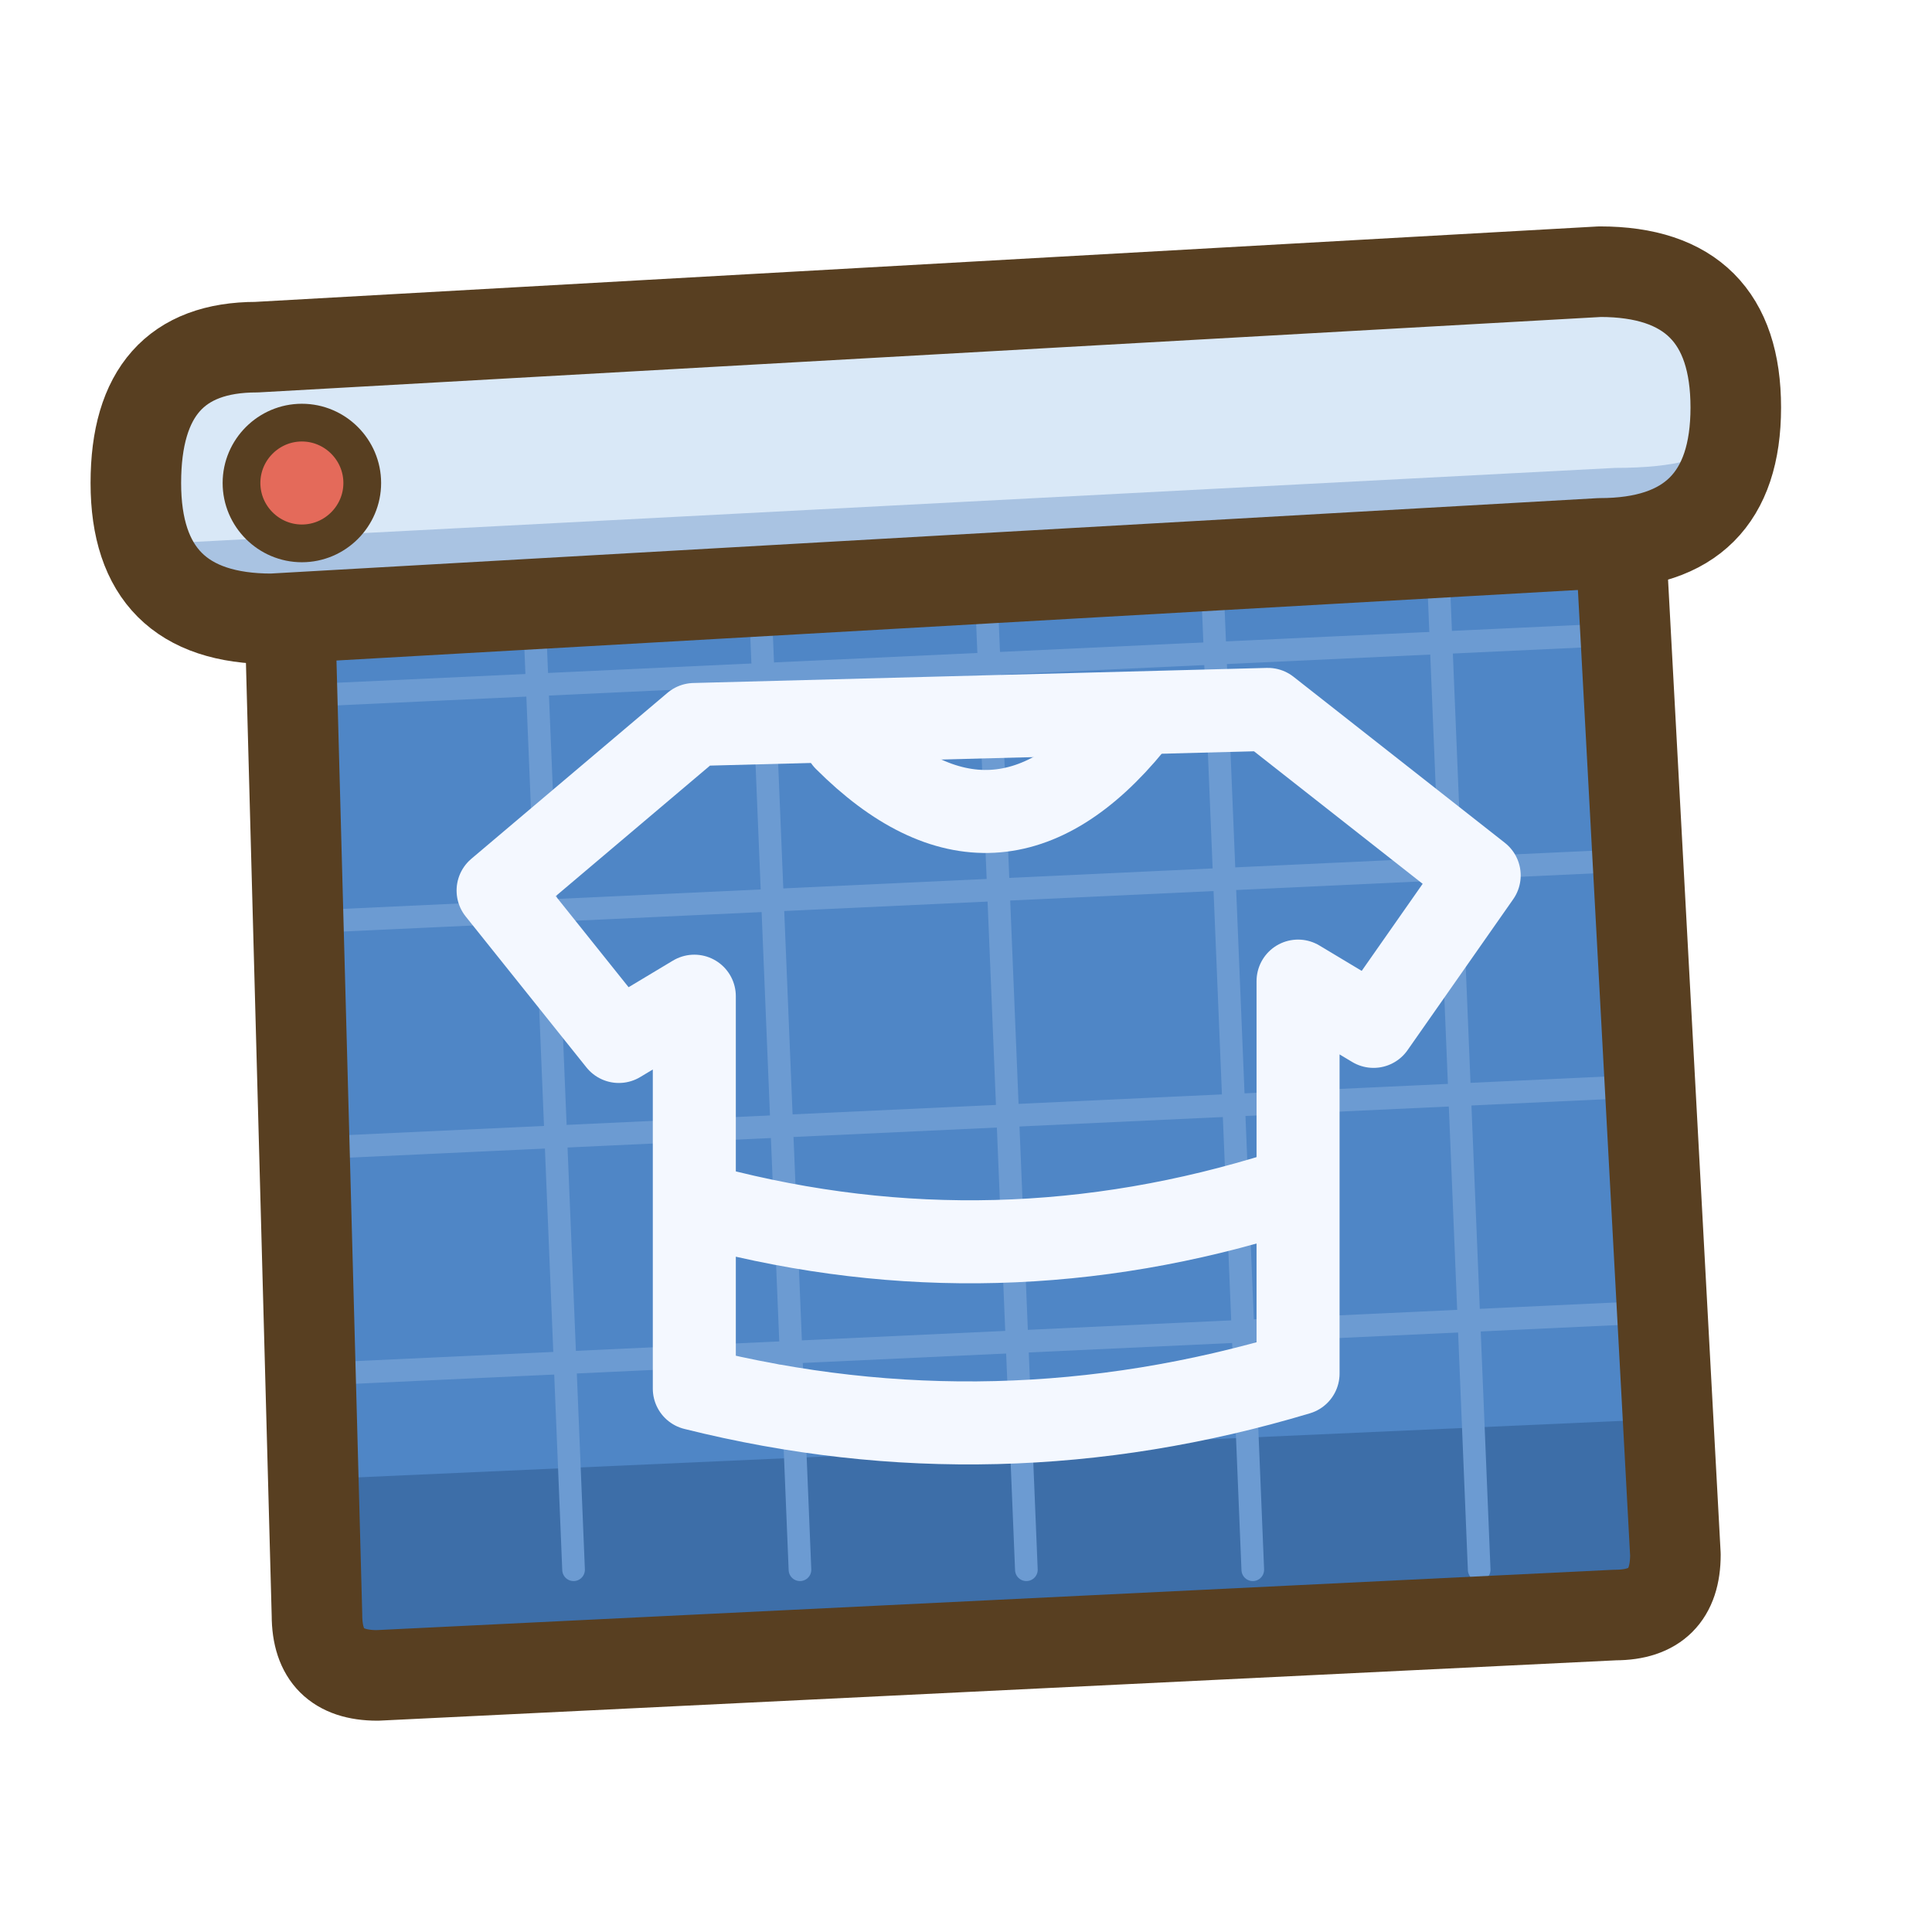
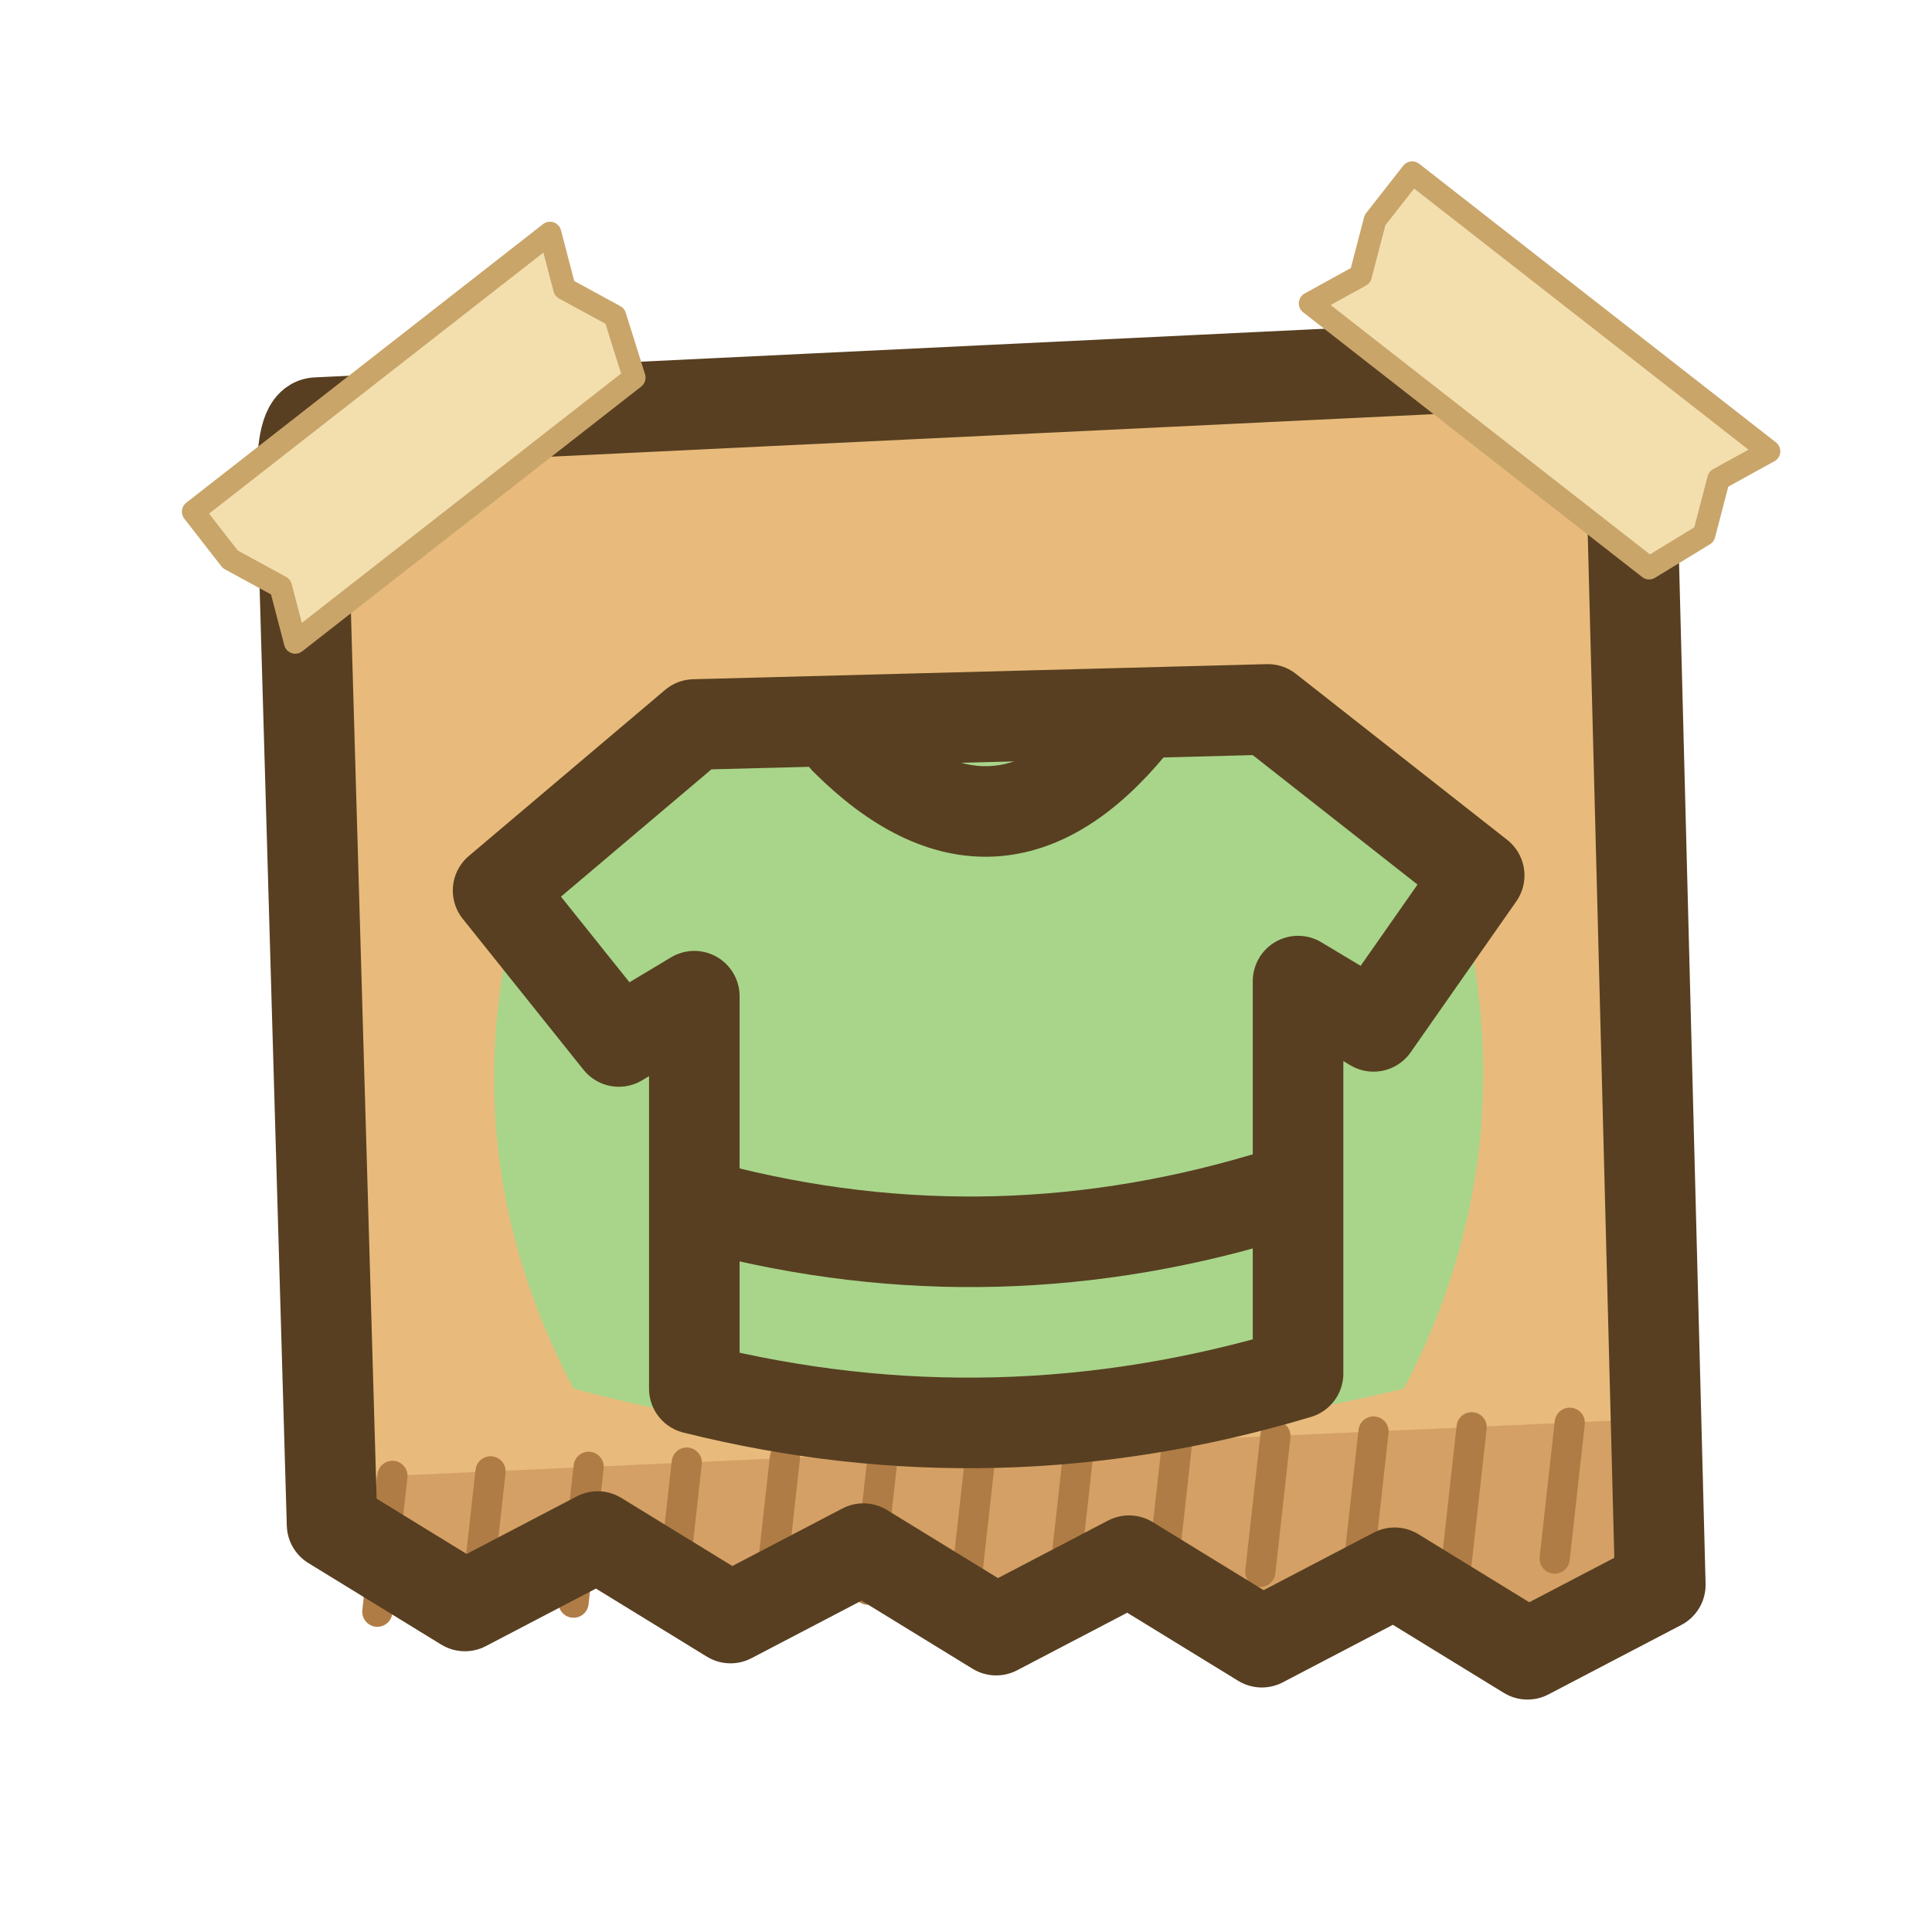
<svg xmlns="http://www.w3.org/2000/svg" width="64" height="64" viewBox="0 0 64 64">
-   <path d="M11.5 14.5 L51.5 12.5 Q53.5 12.5 53.5 14.5 L55.5 51.5 Q55.5 53.5 53.5 53.5 L12.5 55.5 Q10.5 55.5 10.5 53.5 L9.5 16.5 Q9.5 14.5 11.5 14.5 Z" fill="#4f86c6" />
-   <path d="M10.5 49 L55.25 47 L55.5 51.5 Q55.5 53.5 53.5 53.5 L12.5 55.5 Q10.5 55.5 10.5 53.5 Z" fill="#3d6ea8" />
-   <path d="M17.5 15.5 L19 52" fill="none" stroke="#6c9bd2" stroke-width="0.75" stroke-linejoin="round" stroke-linecap="round" />
-   <path d="M25 15.5 L26.5 52" fill="none" stroke="#6c9bd2" stroke-width="0.75" stroke-linejoin="round" stroke-linecap="round" />
-   <path d="M32.5 15.5 L34 52" fill="none" stroke="#6c9bd2" stroke-width="0.75" stroke-linejoin="round" stroke-linecap="round" />
-   <path d="M40 15.5 L41.5 52" fill="none" stroke="#6c9bd2" stroke-width="0.75" stroke-linejoin="round" stroke-linecap="round" />
-   <path d="M47.5 15.5 L49 52" fill="none" stroke="#6c9bd2" stroke-width="0.75" stroke-linejoin="round" stroke-linecap="round" />
-   <path d="M11 23 L54 21" fill="none" stroke="#6c9bd2" stroke-width="0.75" stroke-linejoin="round" stroke-linecap="round" />
-   <path d="M11 30.5 L54 28.5" fill="none" stroke="#6c9bd2" stroke-width="0.75" stroke-linejoin="round" stroke-linecap="round" />
-   <path d="M11 38 L54 36" fill="none" stroke="#6c9bd2" stroke-width="0.75" stroke-linejoin="round" stroke-linecap="round" />
-   <path d="M11 45.5 L54 43.5" fill="none" stroke="#6c9bd2" stroke-width="0.75" stroke-linejoin="round" stroke-linecap="round" />
-   <path d="M11.5 14.5 L51.5 12.5 Q53.5 12.5 53.5 14.5 L55.5 51.5 Q55.5 53.5 53.5 53.5 L12.5 55.5 Q10.5 55.5 10.5 53.5 L9.5 16.5 Q9.5 14.5 11.5 14.5 Z" fill="none" stroke="#583f21" stroke-width="3" stroke-linejoin="round" stroke-linecap="round" />
-   <path d="M8.5 11.5 L53 9 Q57.5 9 57.5 13.5 Q57.5 18 53 18 L9 20.5 Q4.5 20.5 4.5 16 Q4.5 11.5 8.5 11.5 Z" fill="#d9e8f7" />
-   <path d="M5.5 18 L53.5 15.5 Q56.5 15.5 57.25 14.5 Q57 18 53 18 L9 20.5 Q5.5 20.5 5 18.5 Z" fill="#a9c3e2" />
-   <path d="M8.5 11.5 L53 9 Q57.5 9 57.5 13.5 Q57.5 18 53 18 L9 20.5 Q4.5 20.5 4.5 16 Q4.5 11.5 8.5 11.5 Z" fill="none" stroke="#583f21" stroke-width="3" stroke-linejoin="round" stroke-linecap="round" />
-   <path d="M10 14 C11.1 14 12 14.9 12 16 C12 17.1 11.1 18 10 18 C8.9 18 8 17.1 8 16 C8 14.9 8.9 14 10 14 Z" fill="#e46a5a" stroke="#583f21" stroke-width="1.25" stroke-linejoin="round" stroke-linecap="round" />
-   <path d="M23 24 L42 23.5 L49 29 L45.5 34 L43 32.5 L43 45.5 Q33 48.5 23 46 L23 33 L20.5 34.5 L16.5 29.5 Z" fill="none" stroke="#f4f8ff" stroke-width="2.75" stroke-linejoin="round" stroke-linecap="round" />
-   <path d="M28 24.5 Q33 29.5 37.5 24" fill="none" stroke="#f4f8ff" stroke-width="2.75" stroke-linejoin="round" stroke-linecap="round" />
-   <path d="M23.5 40 Q33 42.5 42.5 39.5" fill="none" stroke="#f4f8ff" stroke-width="2.75" stroke-linejoin="round" stroke-linecap="round" />
+   <path d="M10.5 14 L52 12 Q54 12 54 14 L55 52.5 L55 52.5 L50.6 54.8 L46.2 52.1 L41.8 54.4 L37.4 51.7 L33 54 L28.6 51.3 L24.2 53.6 L19.8 50.9 L15.4 53.2 L11 50.5 L10 16 Q10 14 10.5 14 Z" fill="#e8bb7c" />
+   <path d="M10.5 49 L54.75 47 L55 52.5 L55 52.5 L50.6 54.8 L46.2 52.1 L41.8 54.4 L37.4 51.7 L33 54 L28.6 51.3 L24.2 53.6 L19.8 50.9 L15.4 53.2 L11 50.5 Z" fill="#d4a065" />
+   <path d="M13 48.89 L12.5 53.39" fill="none" stroke="#b07c45" stroke-width="1" stroke-linejoin="round" stroke-linecap="round" />
+   <path d="M16.25 48.74 L15.75 53.24" fill="none" stroke="#b07c45" stroke-width="1" stroke-linejoin="round" stroke-linecap="round" />
+   <path d="M19.5 48.59 L19 53.09" fill="none" stroke="#b07c45" stroke-width="1" stroke-linejoin="round" stroke-linecap="round" />
+   <path d="M22.75 48.45 L22.25 52.95" fill="none" stroke="#b07c45" stroke-width="1" stroke-linejoin="round" stroke-linecap="round" />
+   <path d="M26 48.3 L25.5 52.8" fill="none" stroke="#b07c45" stroke-width="1" stroke-linejoin="round" stroke-linecap="round" />
+   <path d="M29.25 48.16 L28.75 52.66" fill="none" stroke="#b07c45" stroke-width="1" stroke-linejoin="round" stroke-linecap="round" />
+   <path d="M32.5 48.01 L32 52.51" fill="none" stroke="#b07c45" stroke-width="1" stroke-linejoin="round" stroke-linecap="round" />
+   <path d="M35.75 47.86 L35.25 52.36" fill="none" stroke="#b07c45" stroke-width="1" stroke-linejoin="round" stroke-linecap="round" />
+   <path d="M39 47.72 L38.5 52.22" fill="none" stroke="#b07c45" stroke-width="1" stroke-linejoin="round" stroke-linecap="round" />
+   <path d="M42.25 47.57 L41.75 52.07" fill="none" stroke="#b07c45" stroke-width="1" stroke-linejoin="round" stroke-linecap="round" />
+   <path d="M45.5 47.42 L45 51.92" fill="none" stroke="#b07c45" stroke-width="1" stroke-linejoin="round" stroke-linecap="round" />
+   <path d="M48.75 47.28 L48.25 51.78" fill="none" stroke="#b07c45" stroke-width="1" stroke-linejoin="round" stroke-linecap="round" />
+   <path d="M52 47.13 L51.5 51.63" fill="none" stroke="#b07c45" stroke-width="1" stroke-linejoin="round" stroke-linecap="round" />
+   <path d="M10.5 14 L52 12 Q54 12 54 14 L55 52.5 L55 52.5 L50.6 54.8 L46.2 52.1 L41.8 54.4 L37.4 51.7 L33 54 L28.6 51.3 L24.2 53.6 L19.8 50.9 L15.4 53.2 L11 50.5 L10 16 Q10 14 10.5 14 Z" fill="none" stroke="#583f21" stroke-width="3" stroke-linejoin="round" stroke-linecap="round" />
+   <path d="M6.4 16.95 L18.22 7.72 L18.7 9.56 L20.37 10.47 L21.01 12.51 L9.78 21.28 L9.3 19.44 L7.63 18.53 Z" fill="#f3dfae" stroke="#c9a56a" stroke-width="0.75" stroke-linejoin="round" stroke-linecap="round" />
+   <path d="M46.78 5.72 L58.6 14.95 L56.93 15.87 L56.45 17.71 L54.63 18.82 L43.4 10.05 L45.07 9.13 L45.55 7.29 Z" fill="#f3dfae" stroke="#c9a56a" stroke-width="0.75" stroke-linejoin="round" stroke-linecap="round" />
+   <path d="M18.5 26 Q32.5 21.5 47 25.5 Q51.5 36.5 46.5 46 Q32 49.5 19 46 Q14 36.5 18.5 26 Z" fill="#a8d58a" />
+   <path d="M23 24 L42 23.5 L49 29 L45.5 34 L43 32.5 L43 45.5 Q33 48.5 23 46 L23 33 L20.5 34.5 L16.5 29.5 Z" fill="none" stroke="#583f21" stroke-width="3" stroke-linejoin="round" stroke-linecap="round" />
+   <path d="M28 24.5 Q33 29.5 37.5 24" fill="none" stroke="#583f21" stroke-width="3" stroke-linejoin="round" stroke-linecap="round" />
+   <path d="M23.5 40 Q33 42.5 42.5 39.5" fill="none" stroke="#583f21" stroke-width="3" stroke-linejoin="round" stroke-linecap="round" />
</svg>
